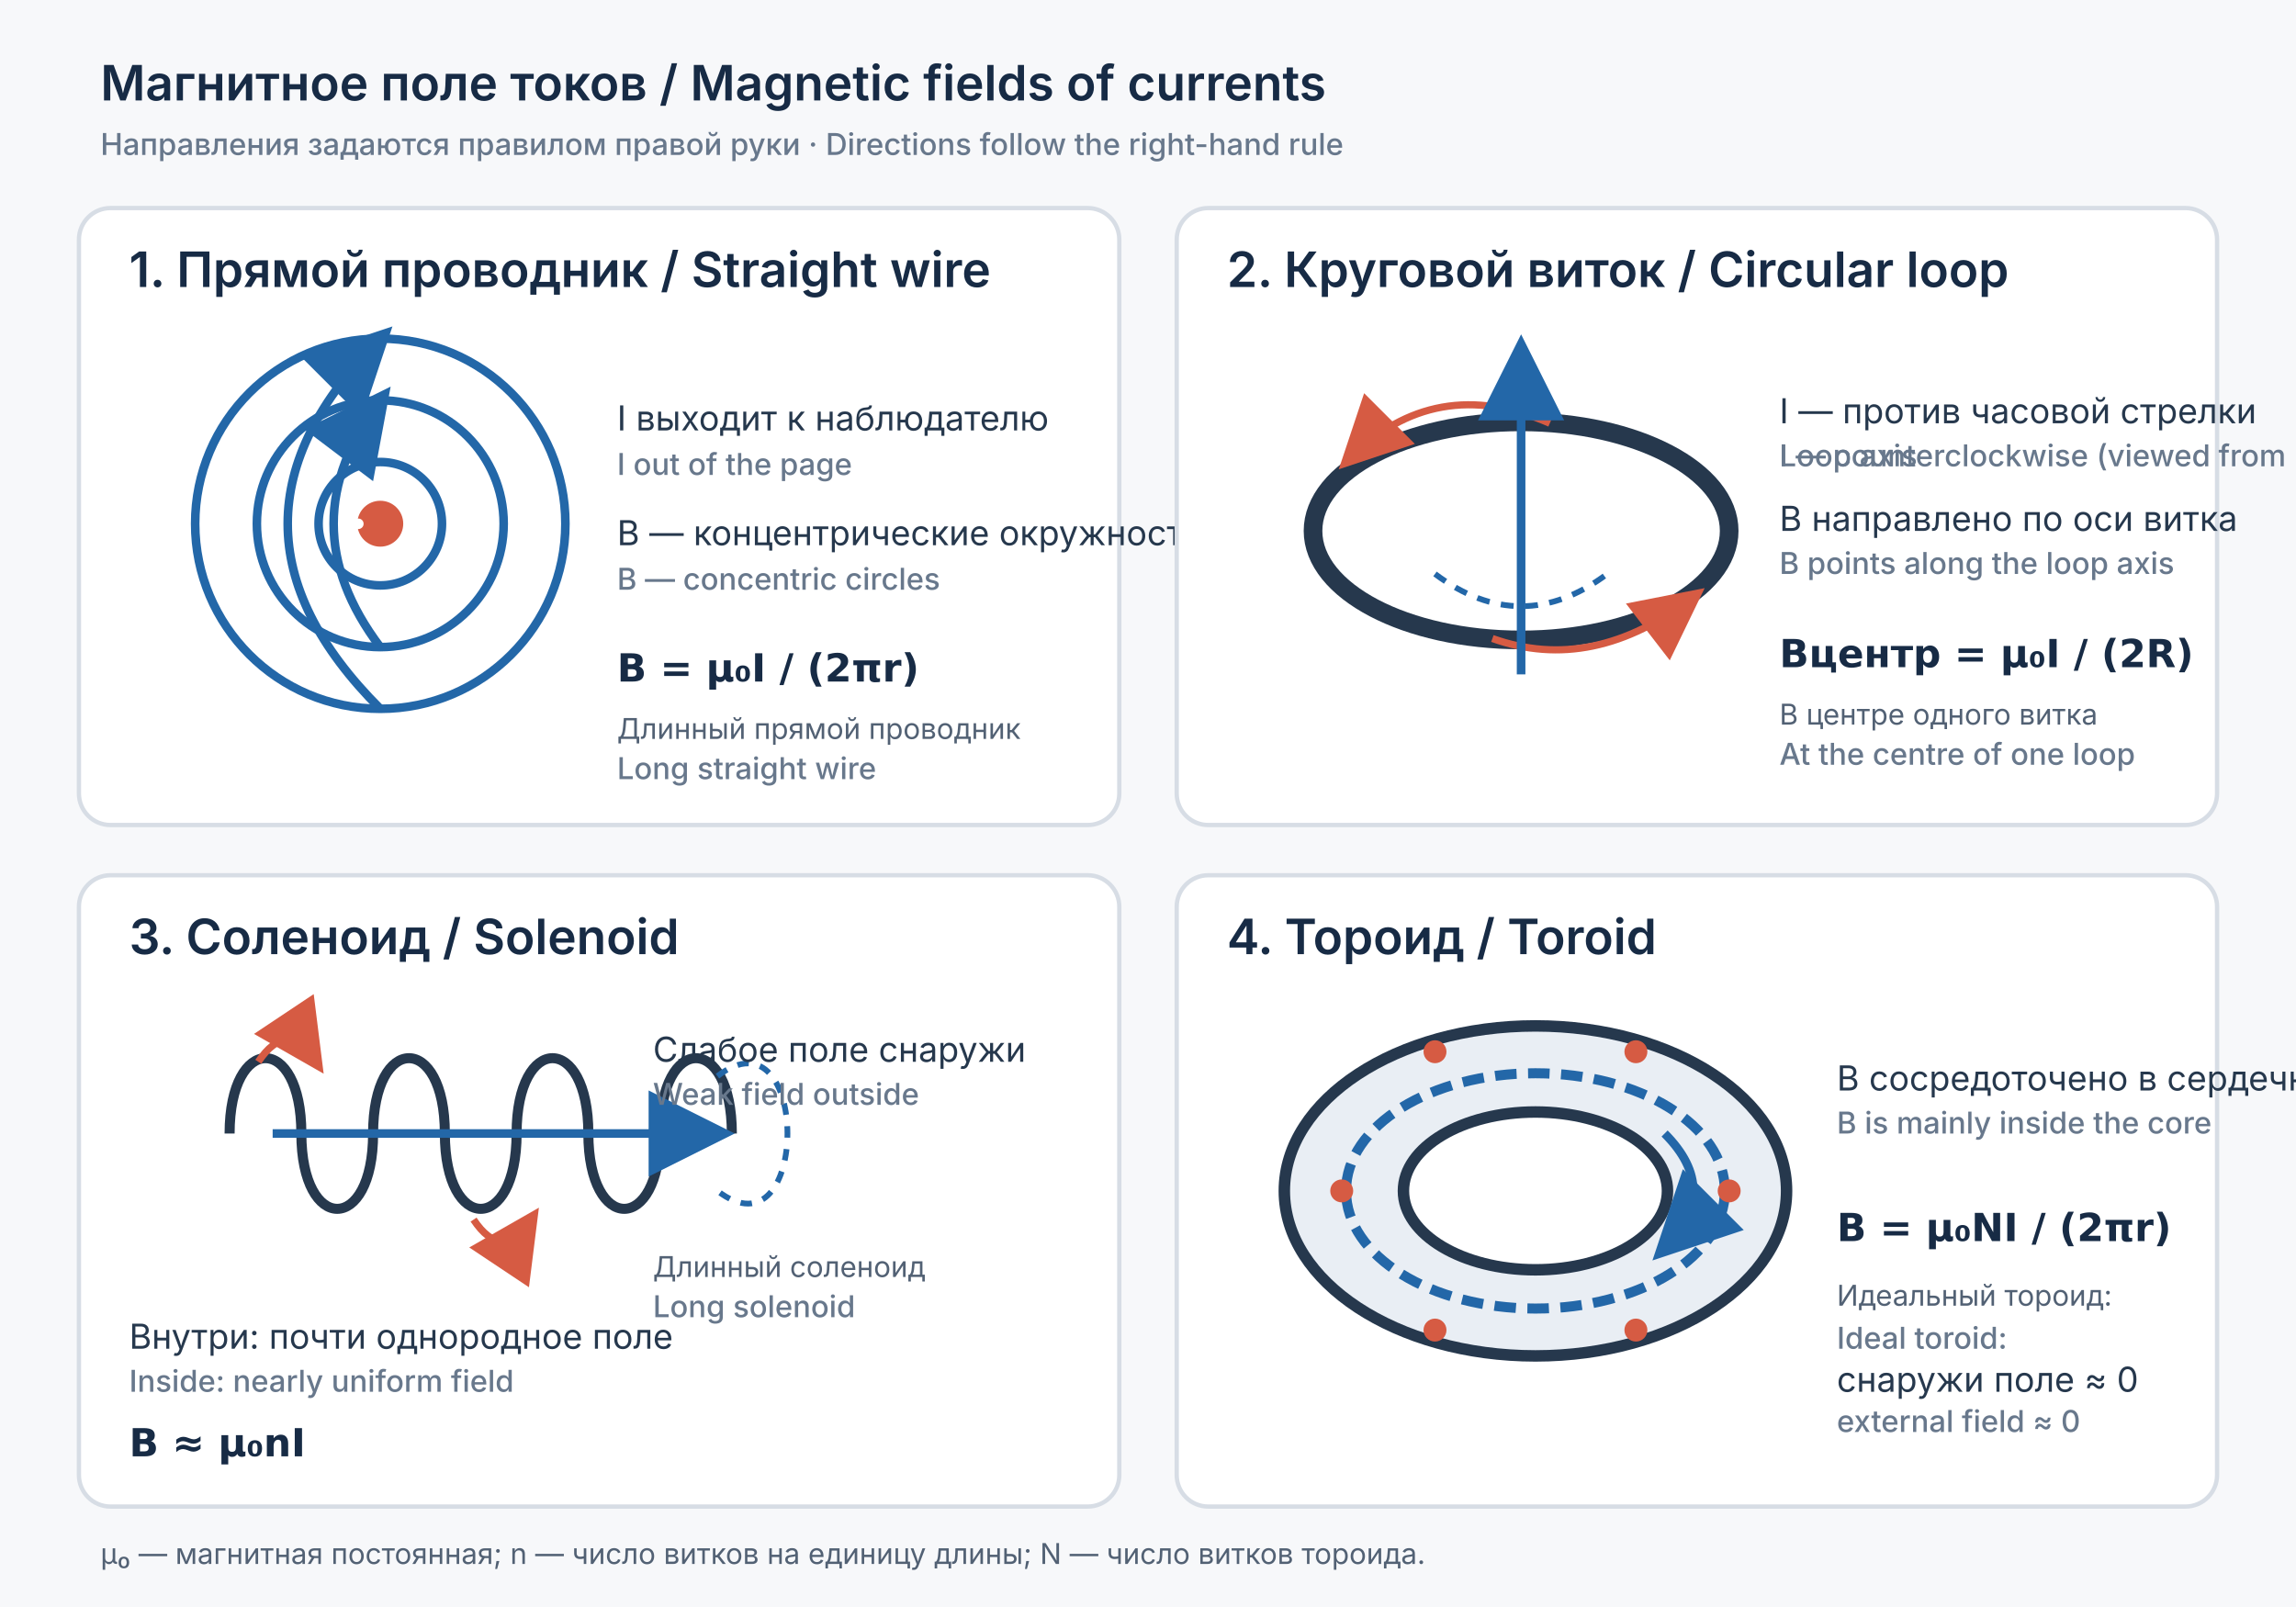
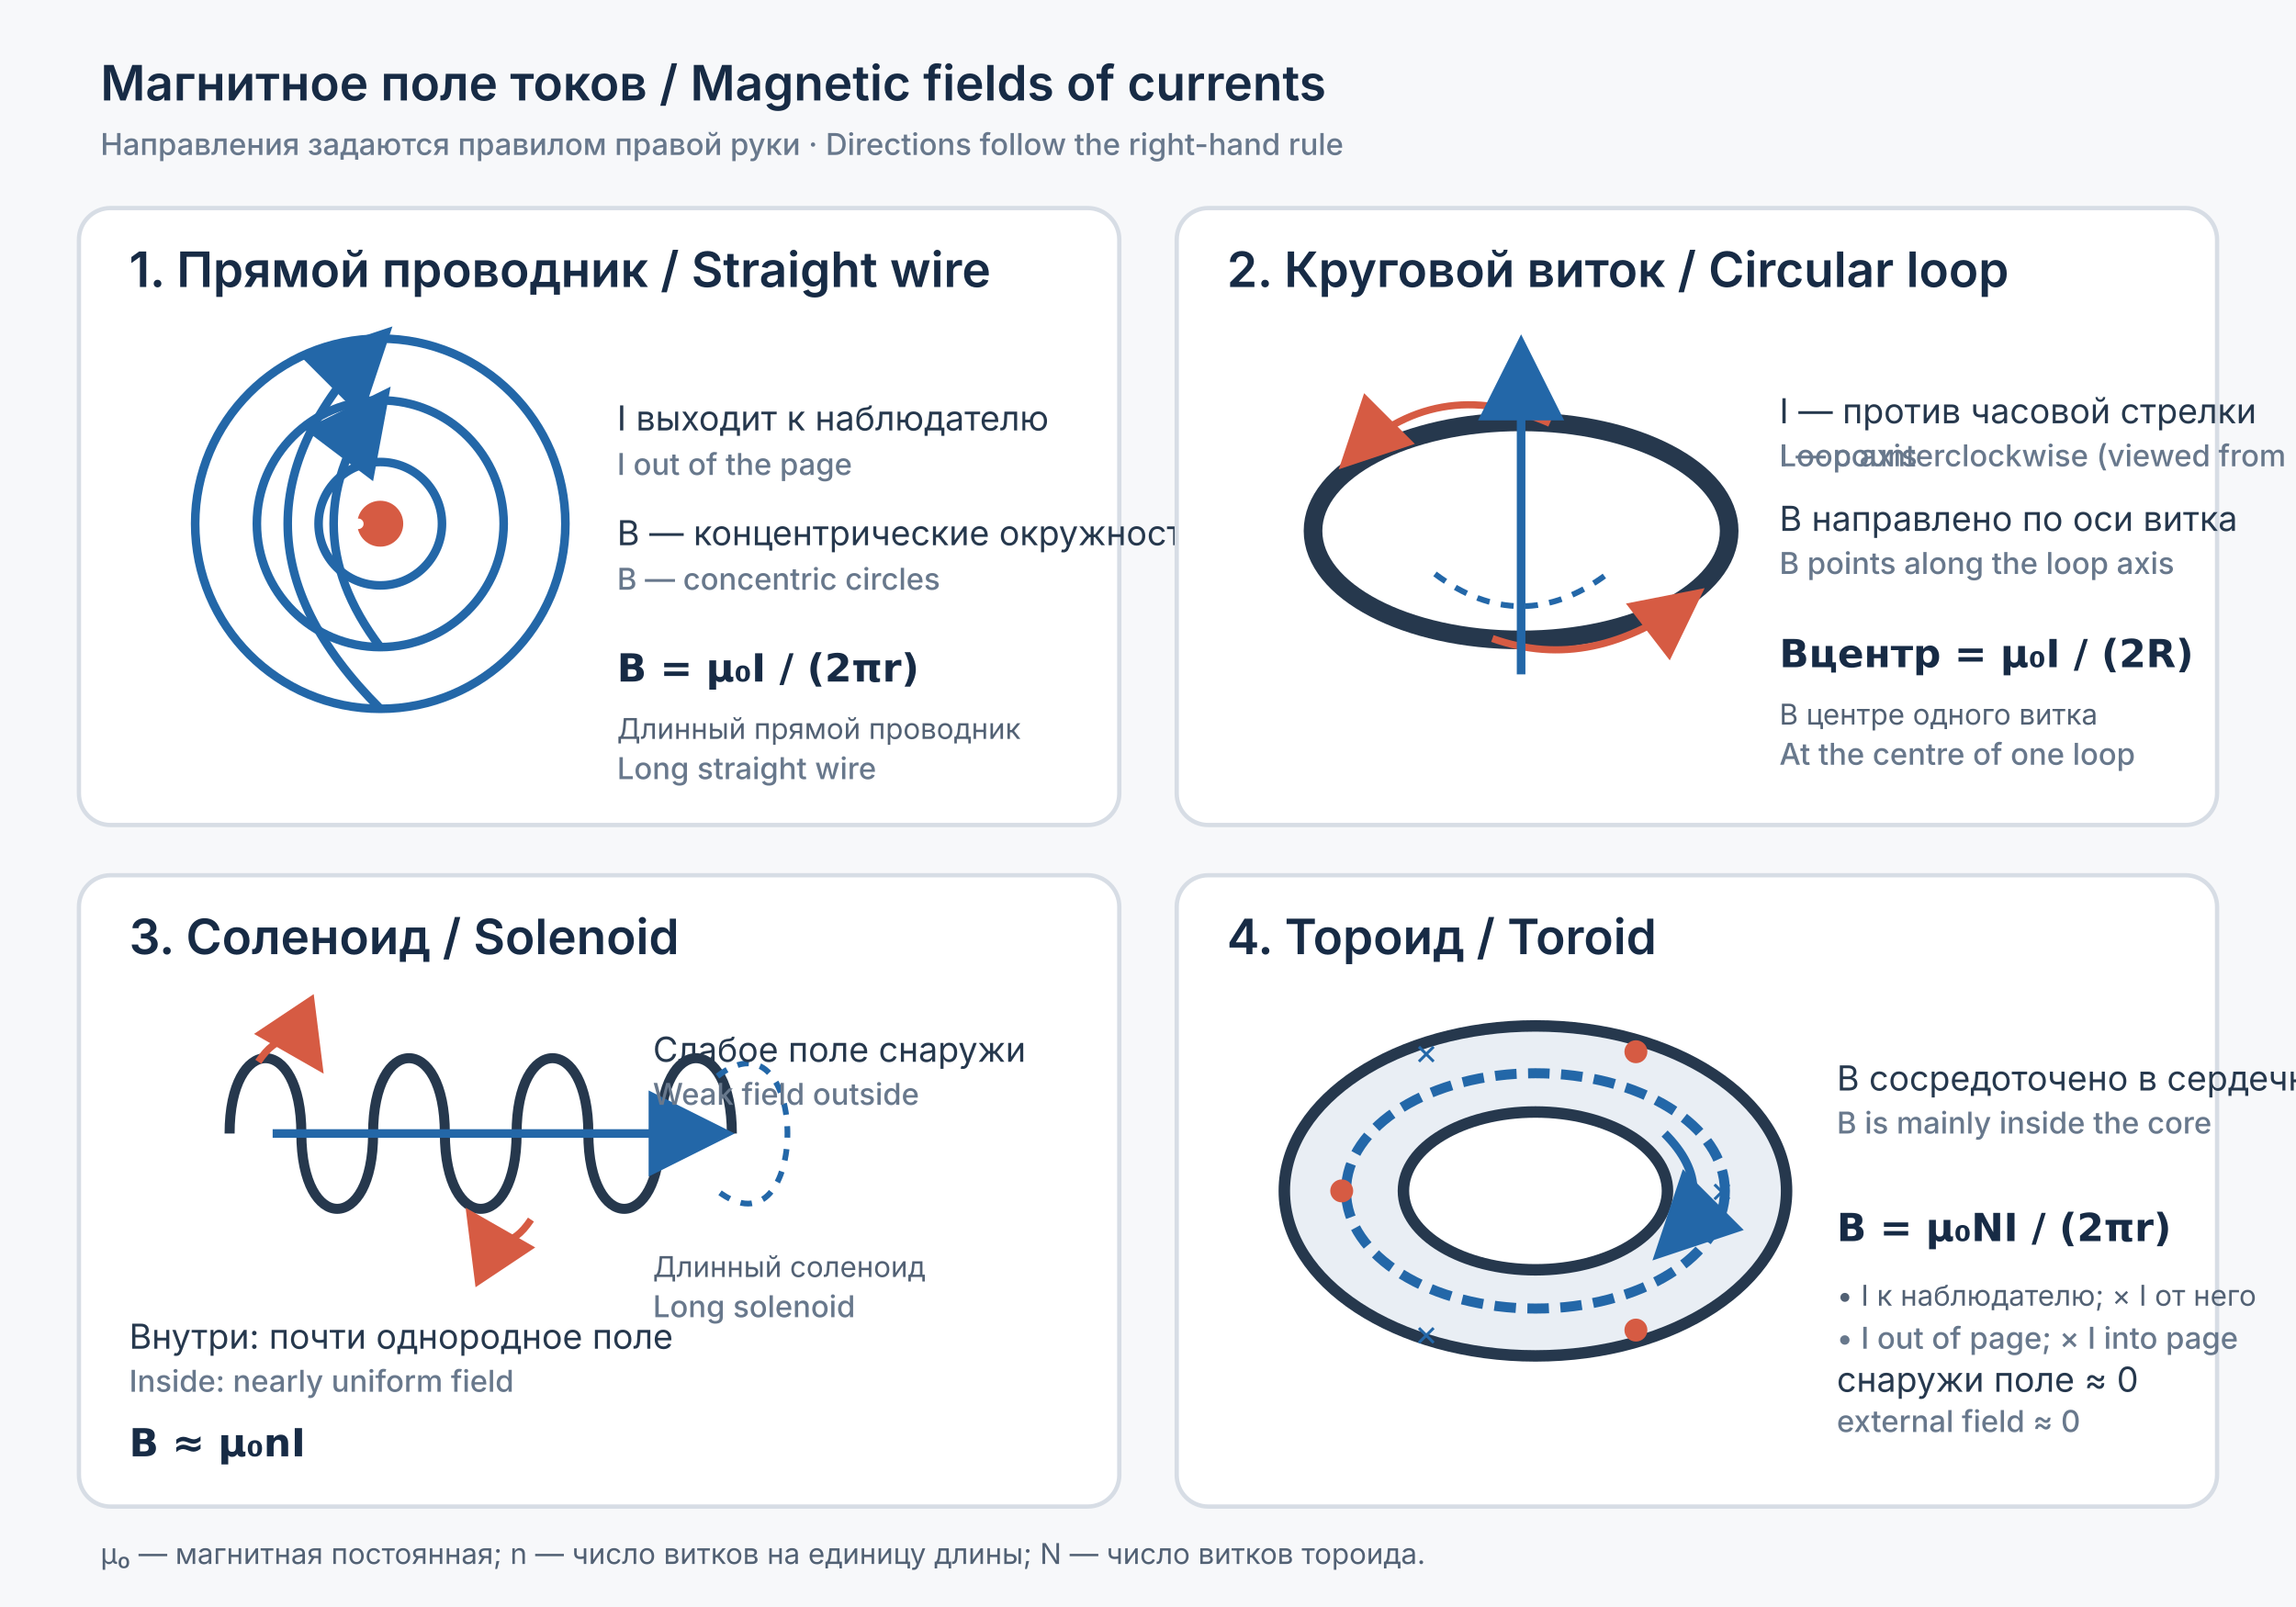
<svg xmlns="http://www.w3.org/2000/svg" width="1600" height="1120" viewBox="0 0 1600 1120" role="img" aria-labelledby="t d">
  <defs>
    <marker id="arr" markerWidth="10" markerHeight="10" refX="8" refY="5" orient="auto">
      <path d="M0 0L10 5L0 10Z" fill="#d65b43" />
    </marker>
    <marker id="blue" markerWidth="10" markerHeight="10" refX="8" refY="5" orient="auto">
      <path d="M0 0L10 5L0 10Z" fill="#2367a8" />
    </marker>
    <style>
 .bg{fill:#f7f8fa}.panel{fill:#fff;stroke:#d7dde5;stroke-width:3}.h{font:600 34px Inter,Arial,sans-serif;fill:#172b45}.en{font:500 21px Inter,Arial,sans-serif;fill:#68788c}.lab{font:24px Inter,Arial,sans-serif;fill:#26384d}.formula{font:600 27px 'DejaVu Sans',Arial,sans-serif;fill:#172b45}.small{font:20px Inter,Arial,sans-serif;fill:#526174}.wire{stroke:#26384d;stroke-width:13;stroke-linecap:round}.field{fill:none;stroke:#2367a8;stroke-width:6}.current{fill:none;stroke:#d65b43;stroke-width:5;marker-end:url(#arr)}.bvec{fill:none;stroke:#2367a8;stroke-width:6;marker-end:url(#blue)}
 </style>
  </defs>
  <rect class="bg" width="1600" height="1120" />
  <text x="70" y="70" class="h">Магнитное поле токов / Magnetic fields of currents</text>
  <text x="70" y="108" class="en">Направления задаются правилом правой руки · Directions follow the right-hand rule</text>
  <rect class="panel" x="55" y="145" width="725" height="430" rx="22" />
  <text class="h" x="90" y="200">1. Прямой проводник / Straight wire</text>
  <circle cx="265" cy="365" r="16" fill="#d65b43" />
  <circle cx="265" cy="365" r="43" class="field" />
  <circle cx="265" cy="365" r="86" class="field" />
  <circle cx="265" cy="365" r="129" class="field" />
  <path d="M265 451 Q200 365 265 279" fill="none" stroke="#2367a8" stroke-width="6" marker-end="url(#blue)" />
  <path d="M265 494 Q136 365 265 236" fill="none" stroke="#2367a8" stroke-width="6" marker-end="url(#blue)" />
  <text x="245" y="374" font-size="27" font-weight="700" fill="#fff">•</text>
  <text class="lab" x="430" y="300">I выходит к наблюдателю</text>
  <text class="en" x="430" y="331">I out of the page</text>
  <text class="lab" x="430" y="380">B — концентрические окружности</text>
  <text class="en" x="430" y="411">B — concentric circles</text>
  <text class="formula" x="430" y="475">B = μ₀I / (2πr)</text>
  <text class="small" x="430" y="515">Длинный прямой проводник</text>
  <text class="en" x="430" y="543">Long straight wire</text>
  <rect class="panel" x="820" y="145" width="725" height="430" rx="22" />
  <text class="h" x="855" y="200">2. Круговой виток / Circular loop</text>
  <ellipse cx="1060" cy="370" rx="145" ry="76" fill="none" stroke="#26384d" stroke-width="13" />
  <path d="M1080 295 Q1000 260 940 320" fill="none" stroke="#d65b43" stroke-width="5" marker-end="url(#arr)" />
  <path d="M1040 445 Q1110 470 1180 416" fill="none" stroke="#d65b43" stroke-width="5" marker-end="url(#arr)" />
  <path d="M1060 470 L1060 245" class="bvec" />
  <path d="M1000 400 Q1060 445 1120 400" fill="none" stroke="#2367a8" stroke-width="4" stroke-dasharray="9 8" />
  <text class="lab" x="1240" y="295">I — против часовой стрелки</text>
  <text class="en" x="1240" y="325">I — counterclockwise (viewed from +axis)</text>
  <text class="en" x="1240" y="325">Loop axis</text>
  <text class="lab" x="1240" y="370">B направлено по оси витка</text>
  <text class="en" x="1240" y="400">B points along the loop axis</text>
  <text class="formula" x="1240" y="465">Bцентр = μ₀I / (2R)</text>
  <text class="small" x="1240" y="505">В центре одного витка</text>
  <text class="en" x="1240" y="533">At the centre of one loop</text>
  <rect class="panel" x="55" y="610" width="725" height="440" rx="22" />
  <text class="h" x="90" y="665">3. Соленоид / Solenoid</text>
  <g fill="none" stroke="#26384d" stroke-width="7">
    <path d="M160 790 C160 720 210 720 210 790 S260 860 260 790 S310 720 310 790 S360 860 360 790 S410 720 410 790 S460 860 460 790 S510 720 510 790" />
  </g>
  <path d="M190 790 H500" class="bvec" />
  <path d="M500 750 C565 700 565 880 500 830" fill="none" stroke="#2367a8" stroke-width="4" stroke-dasharray="8 8" />
  <path d="M180 740 Q200 710 220 740" class="current" />
-   <path d="M330 850 Q350 880 370 850" class="current" />
+   <path d="M370 850 Q350 880 330 850" class="current" />
  <text class="lab" x="90" y="940">Внутри: почти однородное поле</text>
  <text class="en" x="90" y="970">Inside: nearly uniform field</text>
  <text class="formula" x="90" y="1015">B ≈ μ₀nI</text>
  <text class="lab" x="455" y="740">Слабое поле снаружи</text>
  <text class="en" x="455" y="770">Weak field outside</text>
  <text class="small" x="455" y="890">Длинный соленоид</text>
  <text class="en" x="455" y="918">Long solenoid</text>
  <rect class="panel" x="820" y="610" width="725" height="440" rx="22" />
  <text class="h" x="855" y="665">4. Тороид / Toroid</text>
  <ellipse cx="1070" cy="830" rx="175" ry="115" fill="#e9eef4" stroke="#26384d" stroke-width="8" />
  <ellipse cx="1070" cy="830" rx="92" ry="55" fill="#fff" stroke="#26384d" stroke-width="8" />
  <ellipse cx="1070" cy="830" rx="132" ry="82" fill="none" stroke="#2367a8" stroke-width="7" stroke-dasharray="15 8" />
  <path d="M1160 790 Q1200 830 1160 870" class="bvec" />
  <g fill="#d65b43">
    <circle cx="935" cy="830" r="8" />
-     <circle cx="1000" cy="733" r="8" />
    <circle cx="1140" cy="733" r="8" />
-     <circle cx="1205" cy="830" r="8" />
    <circle cx="1140" cy="927" r="8" />
-     <circle cx="1000" cy="927" r="8" />
+   </g>
+   <g fill="#2367a8" font-size="28" font-weight="700">
+     <text x="986" y="744">×</text>
+     <text x="1192" y="840">×</text>
+     <text x="986" y="940">×</text>
  </g>
  <text class="lab" x="1280" y="760">B сосредоточено в сердечнике</text>
  <text class="en" x="1280" y="790">B is mainly inside the core</text>
  <text class="formula" x="1280" y="865">B = μ₀NI / (2πr)</text>
-   <text class="small" x="1280" y="910">Идеальный тороид:</text>
-   <text class="en" x="1280" y="940">Ideal toroid:</text>
+   <text class="small" x="1280" y="910">• I к наблюдателю; × I от него</text>
+   <text class="en" x="1280" y="940">• I out of page; × I into page</text>
  <text class="lab" x="1280" y="970">снаружи поле ≈ 0</text>
  <text class="en" x="1280" y="998">external field ≈ 0</text>
  <text class="small" x="70" y="1090">μ₀ — магнитная постоянная; n — число витков на единицу длины; N — число витков тороида.</text>
</svg>
